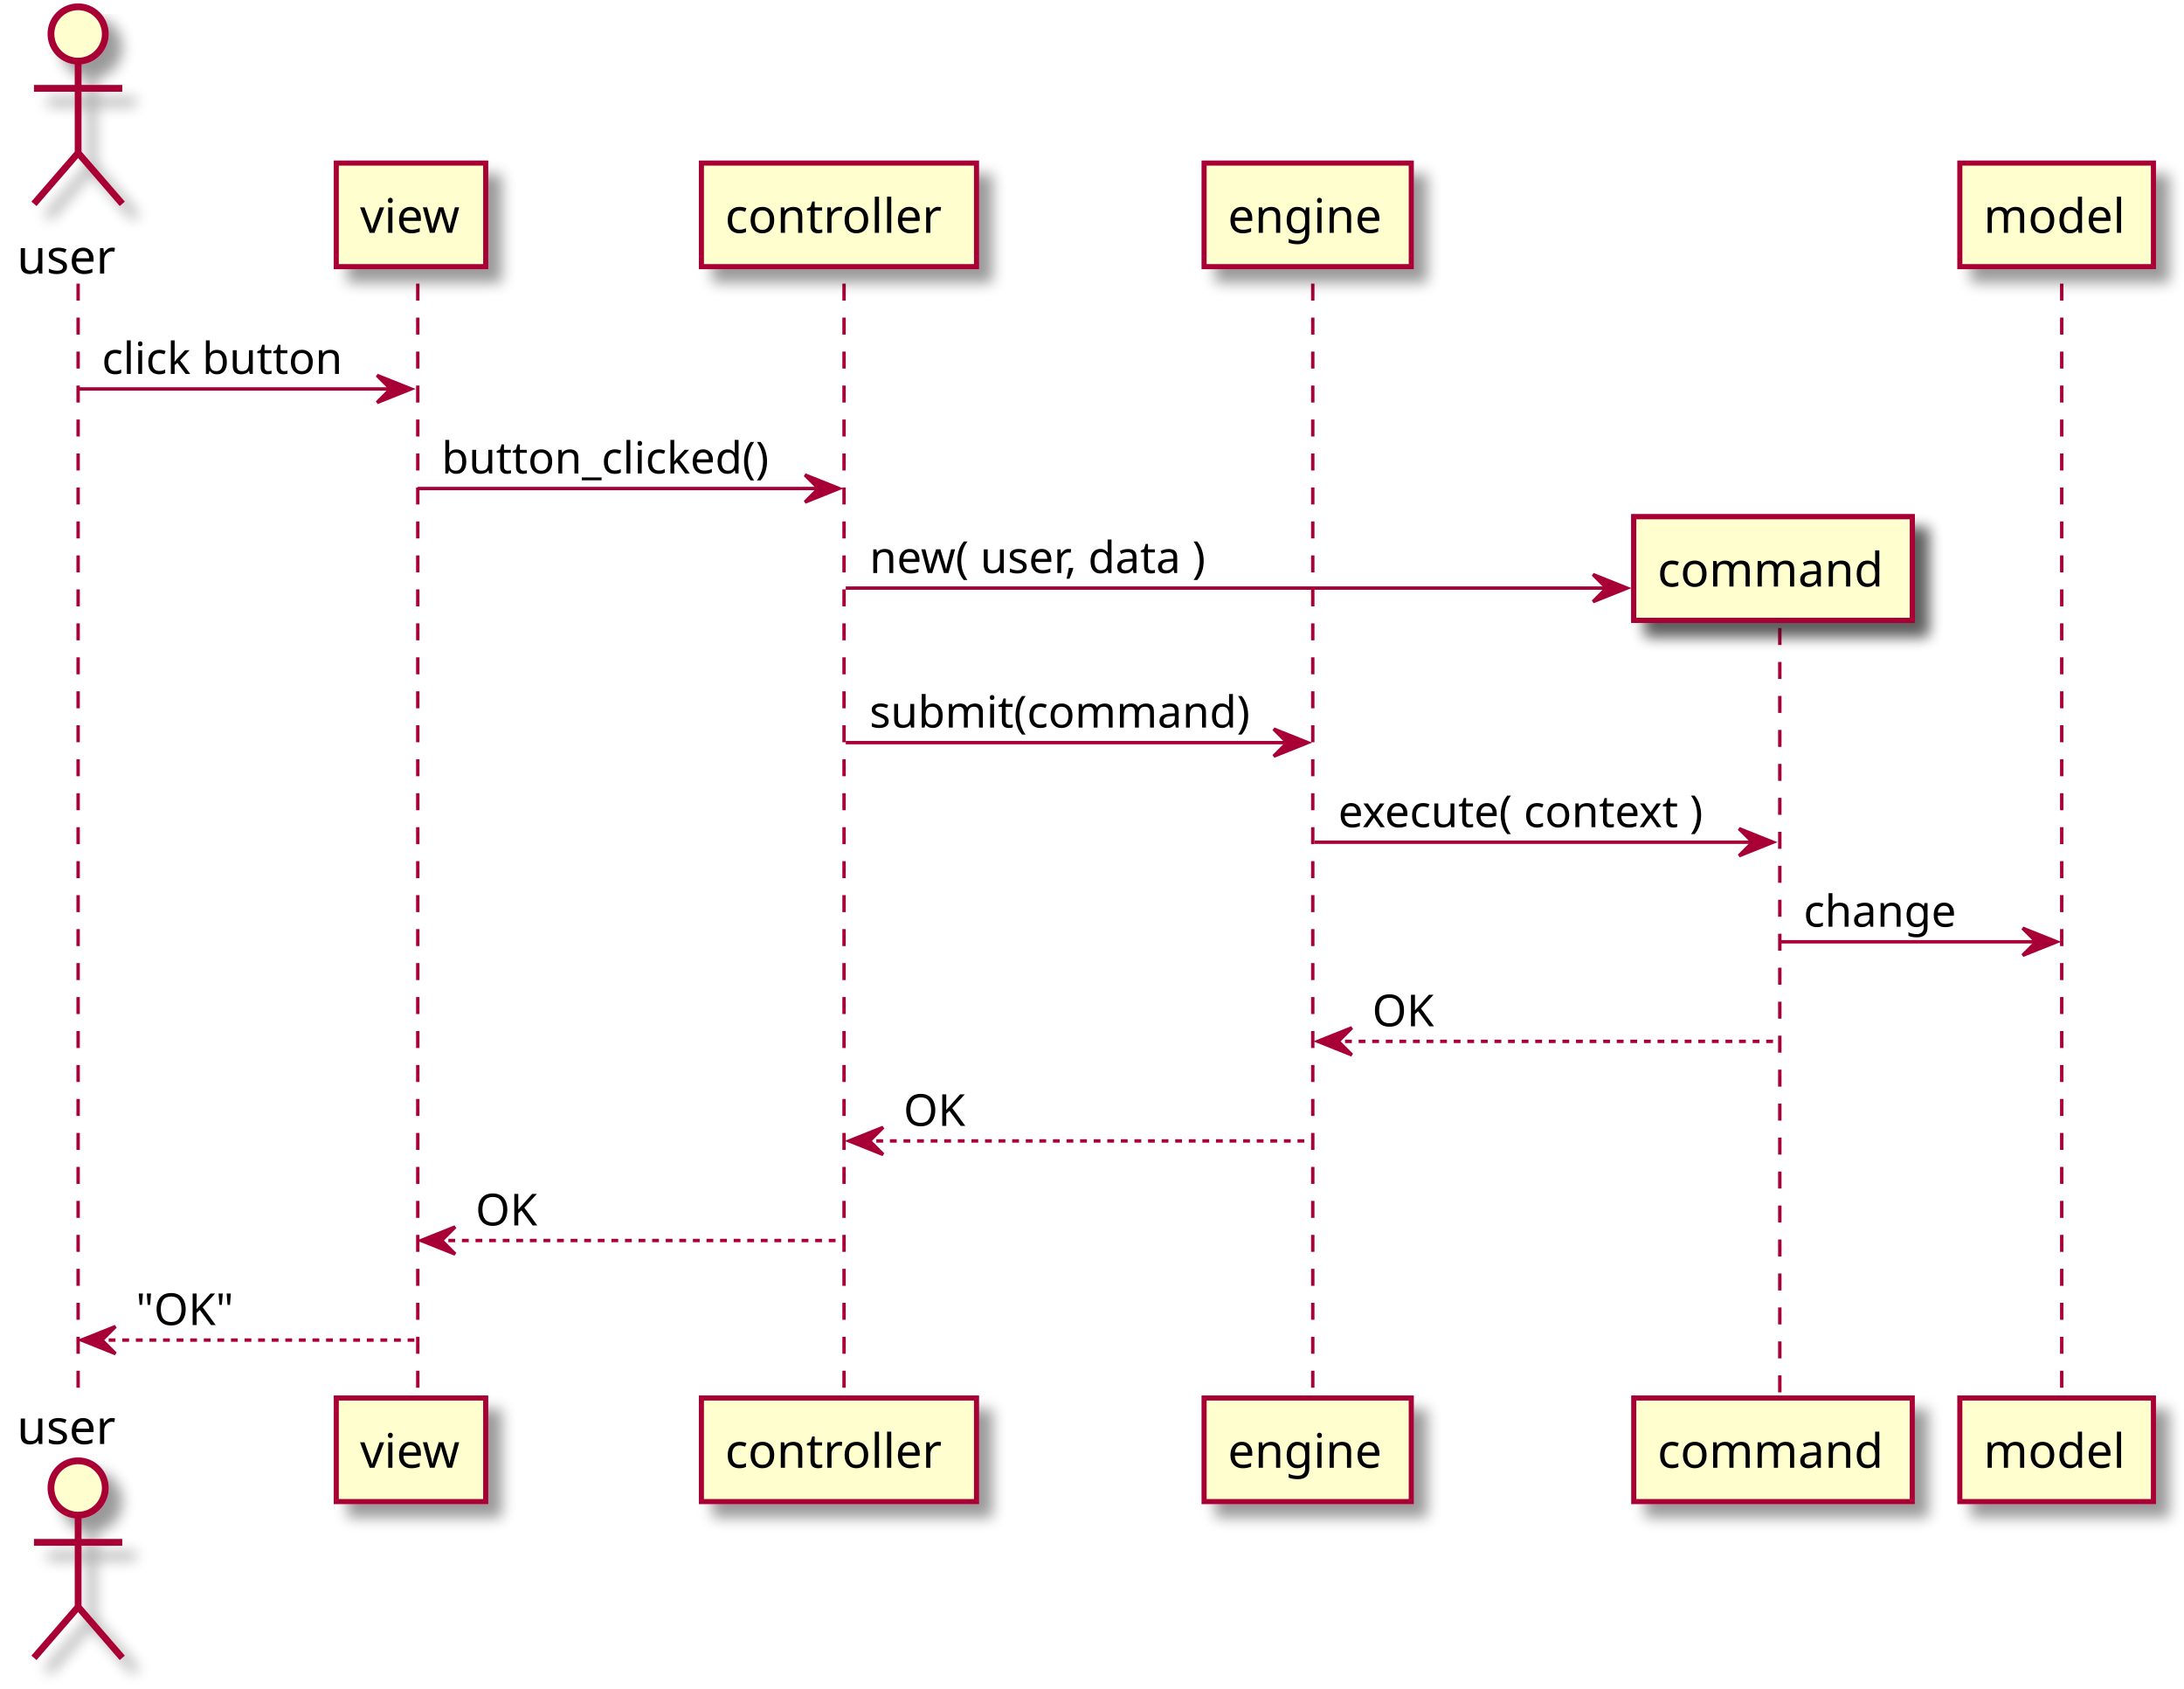
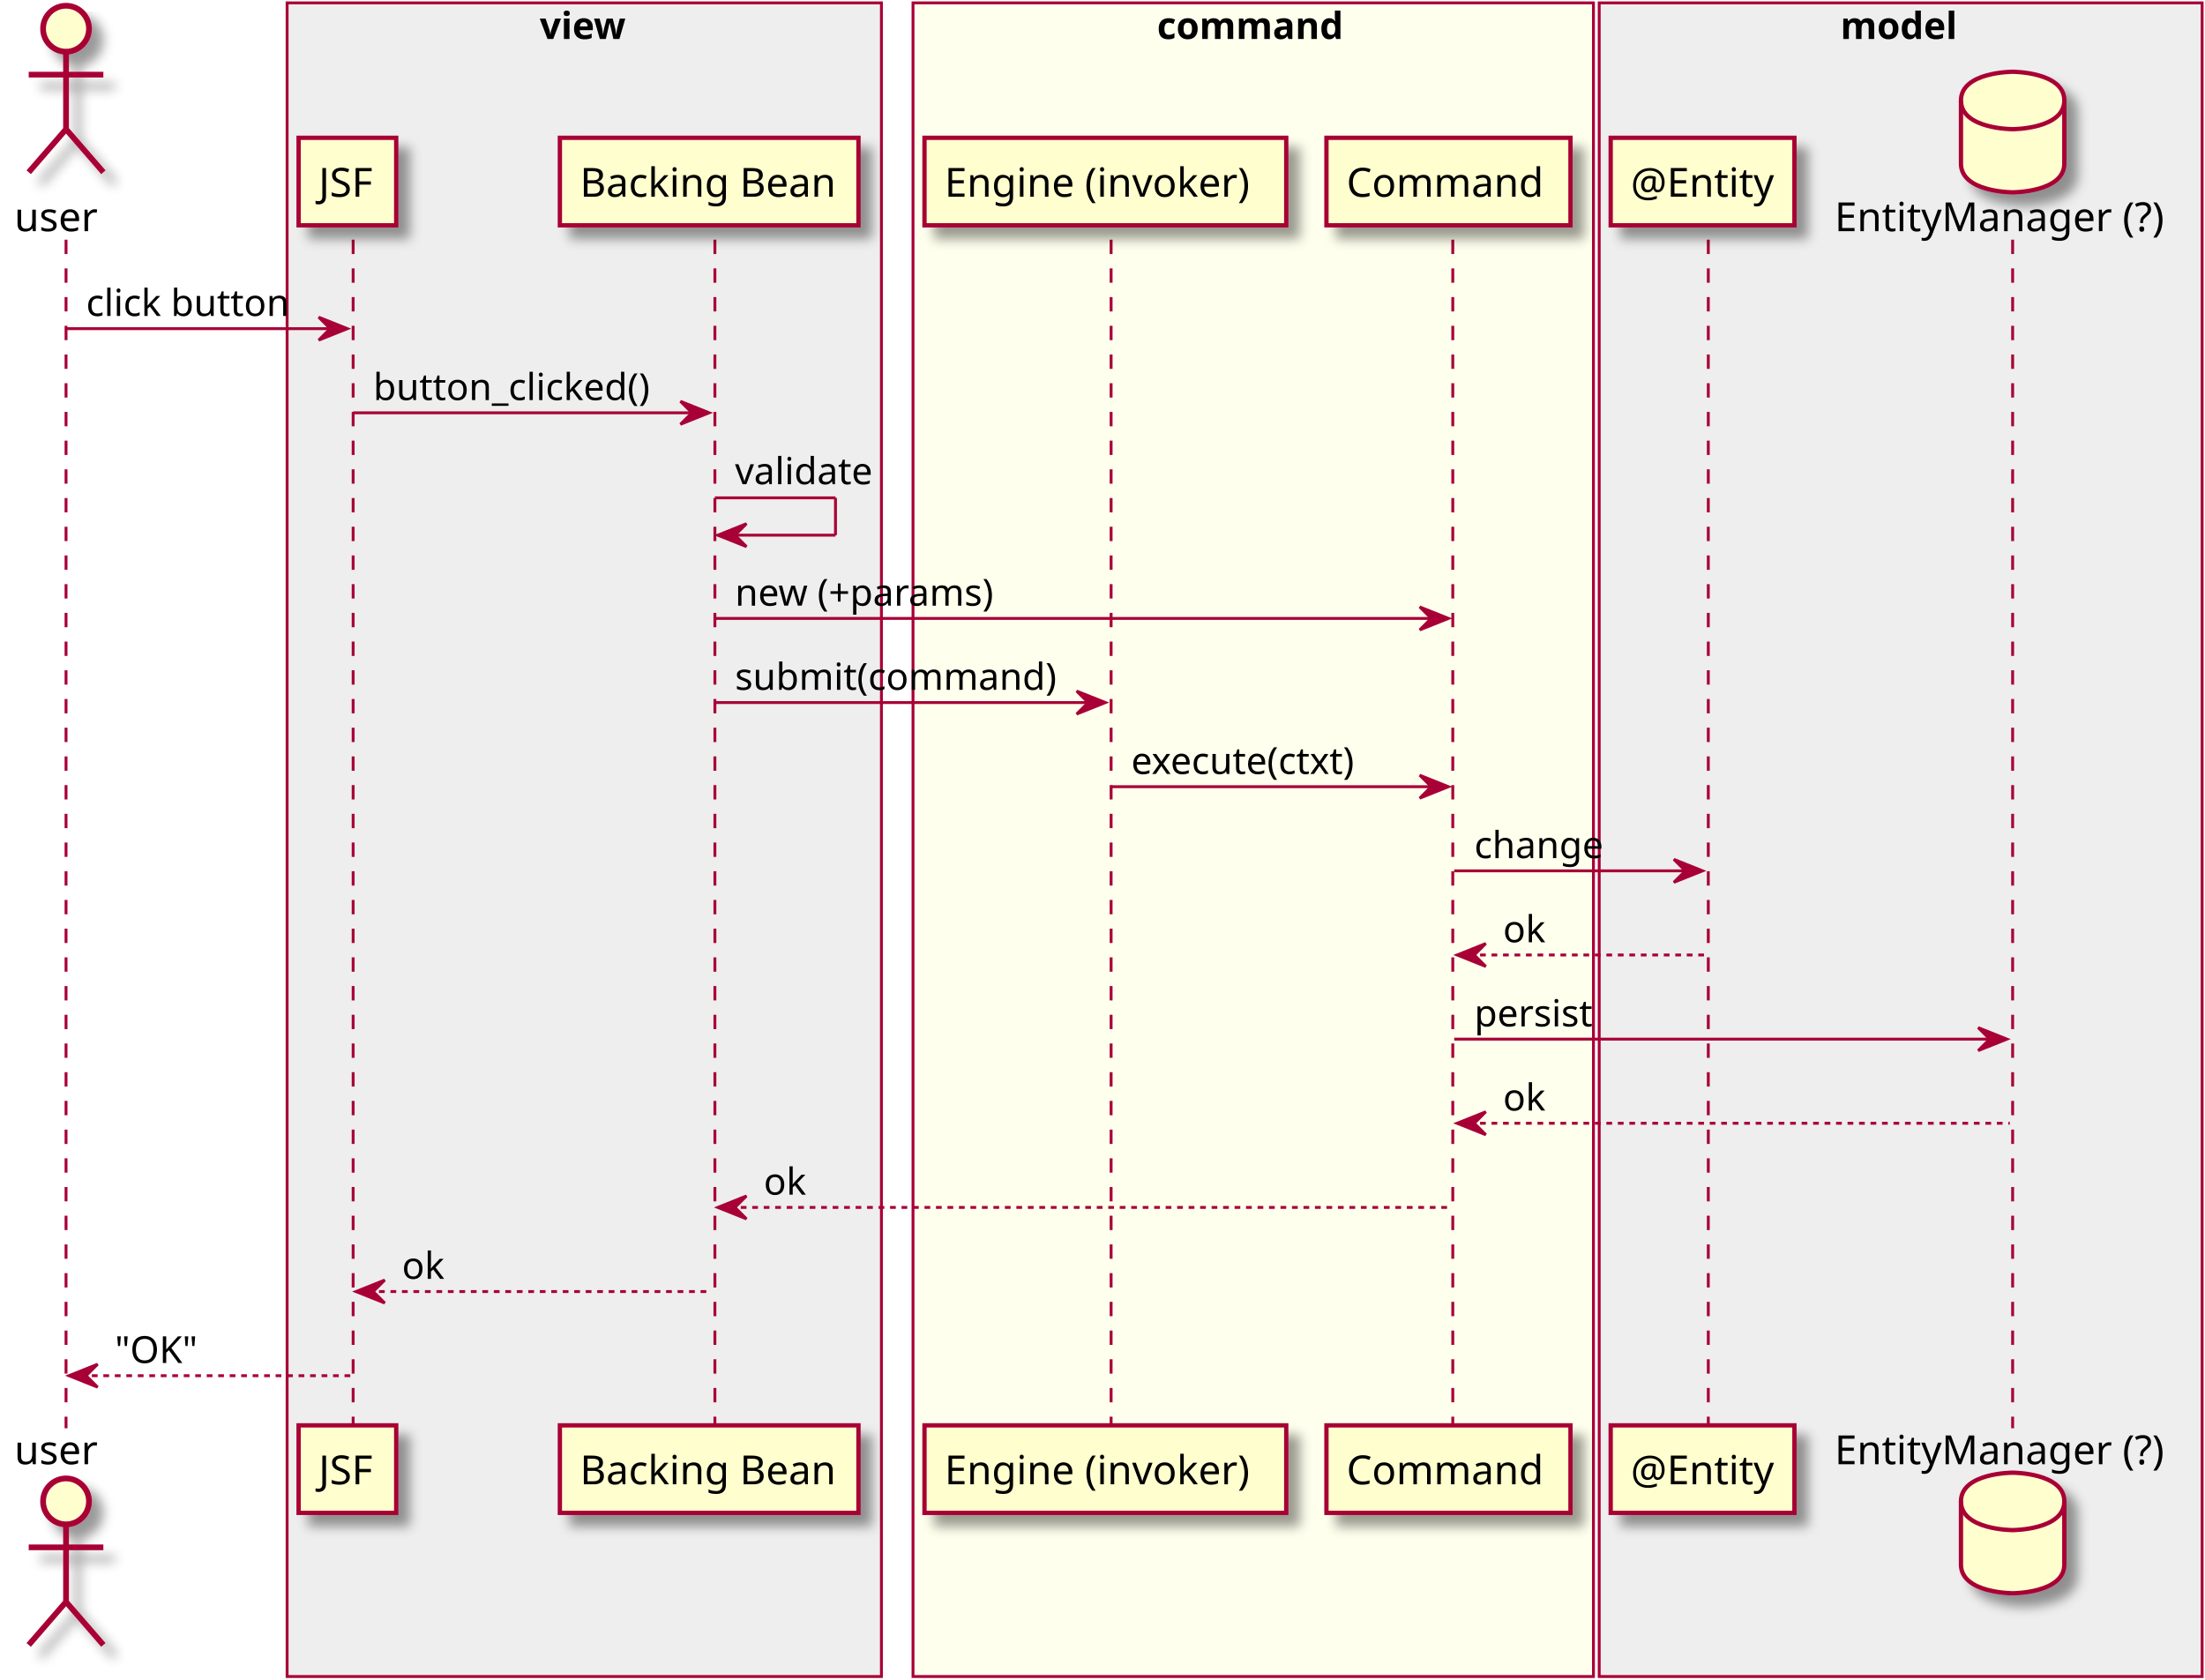
- <svg xmlns="http://www.w3.org/2000/svg" height="497pt" style="width:643px;height:497px;" version="1.1" viewBox="0 0 643 497" width="643pt">
+ <svg xmlns="http://www.w3.org/2000/svg" height="585pt" style="width:768px;height:585px;" version="1.1" viewBox="0 0 768 585" width="768pt">
  <defs>
    <filter height="300%" id="f1" width="300%" x="-1" y="-1">
      <feGaussianBlur result="blurOut" stdDeviation="2.0" />
      <feColorMatrix in="blurOut" result="blurOut2" type="matrix" values="0 0 0 0 0 0 0 0 0 0 0 0 0 0 0 0 0 0 .4 0" />
      <feOffset dx="4.0" dy="4.0" in="blurOut2" result="blurOut3" />
      <feBlend in="SourceGraphic" in2="blurOut3" mode="normal" />
    </filter>
  </defs>
  <g>
-     <rect fill="#FEFECE" filter="url(#f1)" height="30.488" style="stroke: #A80036; stroke-width: 1.5;" width="82" x="481" y="152.109" />
-     <text fill="#000000" font-family="sans-serif" font-size="14" lengthAdjust="spacingAndGlyphs" textLength="68" x="488" y="172.644">command</text>
-     <line style="stroke: #A80036; stroke-width: 1.0; stroke-dasharray: 5.0,5.0;" x1="23" x2="23" y1="83.488" y2="412.772" />
-     <line style="stroke: #A80036; stroke-width: 1.0; stroke-dasharray: 5.0,5.0;" x1="123" x2="123" y1="83.488" y2="412.772" />
-     <line style="stroke: #A80036; stroke-width: 1.0; stroke-dasharray: 5.0,5.0;" x1="248.5" x2="248.5" y1="83.488" y2="412.772" />
-     <line style="stroke: #A80036; stroke-width: 1.0; stroke-dasharray: 5.0,5.0;" x1="386.5" x2="386.5" y1="83.488" y2="412.772" />
-     <line style="stroke: #A80036; stroke-width: 1.0; stroke-dasharray: 5.0,5.0;" x1="524" x2="524" y1="184.853" y2="412.772" />
-     <line style="stroke: #A80036; stroke-width: 1.0; stroke-dasharray: 5.0,5.0;" x1="607" x2="607" y1="83.488" y2="412.772" />
+     <rect fill="#EEEEEE" height="583" style="stroke: #A80036; stroke-width: 1.0;" width="207" x="100" y="1" />
+     <text fill="#000000" font-family="sans-serif" font-size="13" font-weight="bold" lengthAdjust="spacingAndGlyphs" textLength="31" x="188" y="13.568">view</text>
+     <rect fill="#FFFFEE" height="583" style="stroke: #A80036; stroke-width: 1.0;" width="237" x="318" y="1" />
+     <text fill="#000000" font-family="sans-serif" font-size="13" font-weight="bold" lengthAdjust="spacingAndGlyphs" textLength="67" x="403" y="13.568">command</text>
+     <rect fill="#EEEEEE" height="583" style="stroke: #A80036; stroke-width: 1.0;" width="210" x="557" y="1" />
+     <text fill="#000000" font-family="sans-serif" font-size="13" font-weight="bold" lengthAdjust="spacingAndGlyphs" textLength="42" x="641" y="13.568">model</text>
+     <line style="stroke: #A80036; stroke-width: 1.0; stroke-dasharray: 5.0,5.0;" x1="23" x2="23" y1="83.488" y2="497.525" />
+     <line style="stroke: #A80036; stroke-width: 1.0; stroke-dasharray: 5.0,5.0;" x1="123" x2="123" y1="83.488" y2="497.525" />
+     <line style="stroke: #A80036; stroke-width: 1.0; stroke-dasharray: 5.0,5.0;" x1="249" x2="249" y1="83.488" y2="497.525" />
+     <line style="stroke: #A80036; stroke-width: 1.0; stroke-dasharray: 5.0,5.0;" x1="387" x2="387" y1="83.488" y2="497.525" />
+     <line style="stroke: #A80036; stroke-width: 1.0; stroke-dasharray: 5.0,5.0;" x1="506" x2="506" y1="83.488" y2="497.525" />
+     <line style="stroke: #A80036; stroke-width: 1.0; stroke-dasharray: 5.0,5.0;" x1="595" x2="595" y1="83.488" y2="497.525" />
+     <line style="stroke: #A80036; stroke-width: 1.0; stroke-dasharray: 5.0,5.0;" x1="701" x2="701" y1="83.488" y2="497.525" />
    <text fill="#000000" font-family="sans-serif" font-size="14" lengthAdjust="spacingAndGlyphs" textLength="30" x="5" y="80.535">user</text>
    <ellipse cx="23" cy="10" fill="#FEFECE" filter="url(#f1)" rx="8" ry="8" style="stroke: #A80036; stroke-width: 2.0;" />
    <path d="M23,18 L23,45 M10,26 L36,26 M23,45 L10,60 M23,45 L36,60 " fill="#FEFECE" filter="url(#f1)" style="stroke: #A80036; stroke-width: 2.0;" />
-     <text fill="#000000" font-family="sans-serif" font-size="14" lengthAdjust="spacingAndGlyphs" textLength="30" x="5" y="425.047">user</text>
-     <ellipse cx="23" cy="438" fill="#FEFECE" filter="url(#f1)" rx="8" ry="8" style="stroke: #A80036; stroke-width: 2.0;" />
-     <path d="M23,446 L23,473 M10,454 L36,454 M23,473 L10,488 M23,473 L36,488 " fill="#FEFECE" filter="url(#f1)" style="stroke: #A80036; stroke-width: 2.0;" />
-     <rect fill="#FEFECE" filter="url(#f1)" height="30.488" style="stroke: #A80036; stroke-width: 1.5;" width="44" x="99" y="48" />
-     <text fill="#000000" font-family="sans-serif" font-size="14" lengthAdjust="spacingAndGlyphs" textLength="30" x="106" y="68.535">view</text>
-     <rect fill="#FEFECE" filter="url(#f1)" height="30.488" style="stroke: #A80036; stroke-width: 1.5;" width="44" x="99" y="411.512" />
-     <text fill="#000000" font-family="sans-serif" font-size="14" lengthAdjust="spacingAndGlyphs" textLength="30" x="106" y="432.047">view</text>
-     <rect fill="#FEFECE" filter="url(#f1)" height="30.488" style="stroke: #A80036; stroke-width: 1.5;" width="81" x="206.5" y="48" />
-     <text fill="#000000" font-family="sans-serif" font-size="14" lengthAdjust="spacingAndGlyphs" textLength="67" x="213.5" y="68.535">controller</text>
-     <rect fill="#FEFECE" filter="url(#f1)" height="30.488" style="stroke: #A80036; stroke-width: 1.5;" width="81" x="206.5" y="411.512" />
-     <text fill="#000000" font-family="sans-serif" font-size="14" lengthAdjust="spacingAndGlyphs" textLength="67" x="213.5" y="432.047">controller</text>
-     <rect fill="#FEFECE" filter="url(#f1)" height="30.488" style="stroke: #A80036; stroke-width: 1.5;" width="61" x="354.5" y="48" />
-     <text fill="#000000" font-family="sans-serif" font-size="14" lengthAdjust="spacingAndGlyphs" textLength="47" x="361.5" y="68.535">engine</text>
-     <rect fill="#FEFECE" filter="url(#f1)" height="30.488" style="stroke: #A80036; stroke-width: 1.5;" width="61" x="354.5" y="411.512" />
-     <text fill="#000000" font-family="sans-serif" font-size="14" lengthAdjust="spacingAndGlyphs" textLength="47" x="361.5" y="432.047">engine</text>
-     <rect fill="#FEFECE" filter="url(#f1)" height="30.488" style="stroke: #A80036; stroke-width: 1.5;" width="82" x="481" y="411.512" />
-     <text fill="#000000" font-family="sans-serif" font-size="14" lengthAdjust="spacingAndGlyphs" textLength="68" x="488" y="432.047">command</text>
-     <rect fill="#FEFECE" filter="url(#f1)" height="30.488" style="stroke: #A80036; stroke-width: 1.5;" width="57" x="577" y="48" />
-     <text fill="#000000" font-family="sans-serif" font-size="14" lengthAdjust="spacingAndGlyphs" textLength="43" x="584" y="68.535">model</text>
-     <rect fill="#FEFECE" filter="url(#f1)" height="30.488" style="stroke: #A80036; stroke-width: 1.5;" width="57" x="577" y="411.512" />
-     <text fill="#000000" font-family="sans-serif" font-size="14" lengthAdjust="spacingAndGlyphs" textLength="43" x="584" y="432.047">model</text>
+     <text fill="#000000" font-family="sans-serif" font-size="14" lengthAdjust="spacingAndGlyphs" textLength="30" x="5" y="510.047">user</text>
+     <ellipse cx="23" cy="523" fill="#FEFECE" filter="url(#f1)" rx="8" ry="8" style="stroke: #A80036; stroke-width: 2.0;" />
+     <path d="M23,531 L23,558 M10,539 L36,539 M23,558 L10,573 M23,558 L36,573 " fill="#FEFECE" filter="url(#f1)" style="stroke: #A80036; stroke-width: 2.0;" />
+     <rect fill="#FEFECE" filter="url(#f1)" height="30.488" style="stroke: #A80036; stroke-width: 1.5;" width="34" x="104" y="48" />
+     <text fill="#000000" font-family="sans-serif" font-size="14" lengthAdjust="spacingAndGlyphs" textLength="20" x="111" y="68.535">JSF</text>
+     <rect fill="#FEFECE" filter="url(#f1)" height="30.488" style="stroke: #A80036; stroke-width: 1.5;" width="34" x="104" y="496.512" />
+     <text fill="#000000" font-family="sans-serif" font-size="14" lengthAdjust="spacingAndGlyphs" textLength="20" x="111" y="517.047">JSF</text>
+     <rect fill="#FEFECE" filter="url(#f1)" height="30.488" style="stroke: #A80036; stroke-width: 1.5;" width="104" x="195" y="48" />
+     <text fill="#000000" font-family="sans-serif" font-size="14" lengthAdjust="spacingAndGlyphs" textLength="90" x="202" y="68.535">Backing Bean</text>
+     <rect fill="#FEFECE" filter="url(#f1)" height="30.488" style="stroke: #A80036; stroke-width: 1.5;" width="104" x="195" y="496.512" />
+     <text fill="#000000" font-family="sans-serif" font-size="14" lengthAdjust="spacingAndGlyphs" textLength="90" x="202" y="517.047">Backing Bean</text>
+     <rect fill="#FEFECE" filter="url(#f1)" height="30.488" style="stroke: #A80036; stroke-width: 1.5;" width="126" x="322" y="48" />
+     <text fill="#000000" font-family="sans-serif" font-size="14" lengthAdjust="spacingAndGlyphs" textLength="112" x="329" y="68.535">Engine (invoker)</text>
+     <rect fill="#FEFECE" filter="url(#f1)" height="30.488" style="stroke: #A80036; stroke-width: 1.5;" width="126" x="322" y="496.512" />
+     <text fill="#000000" font-family="sans-serif" font-size="14" lengthAdjust="spacingAndGlyphs" textLength="112" x="329" y="517.047">Engine (invoker)</text>
+     <rect fill="#FEFECE" filter="url(#f1)" height="30.488" style="stroke: #A80036; stroke-width: 1.5;" width="85" x="462" y="48" />
+     <text fill="#000000" font-family="sans-serif" font-size="14" lengthAdjust="spacingAndGlyphs" textLength="71" x="469" y="68.535">Command</text>
+     <rect fill="#FEFECE" filter="url(#f1)" height="30.488" style="stroke: #A80036; stroke-width: 1.5;" width="85" x="462" y="496.512" />
+     <text fill="#000000" font-family="sans-serif" font-size="14" lengthAdjust="spacingAndGlyphs" textLength="71" x="469" y="517.047">Command</text>
+     <rect fill="#FEFECE" filter="url(#f1)" height="30.488" style="stroke: #A80036; stroke-width: 1.5;" width="64" x="561" y="48" />
+     <text fill="#000000" font-family="sans-serif" font-size="14" lengthAdjust="spacingAndGlyphs" textLength="50" x="568" y="68.535">@Entity</text>
+     <rect fill="#FEFECE" filter="url(#f1)" height="30.488" style="stroke: #A80036; stroke-width: 1.5;" width="64" x="561" y="496.512" />
+     <text fill="#000000" font-family="sans-serif" font-size="14" lengthAdjust="spacingAndGlyphs" textLength="50" x="568" y="517.047">@Entity</text>
+     <text fill="#000000" font-family="sans-serif" font-size="14" lengthAdjust="spacingAndGlyphs" textLength="118" x="639" y="80.535">EntityManager (?)</text>
+     <path d="M683,35 C683,25 701,25 701,25 C701,25 719,25 719,35 L719,57 C719,67 701,67 701,67 C701,67 683,67 683,57 L683,35 " fill="#FEFECE" filter="url(#f1)" style="stroke: #A80036; stroke-width: 1.5;" />
+     <path d="M683,35 C683,45 701,45 701,45 C701,45 719,45 719,35 " fill="none" style="stroke: #A80036; stroke-width: 1.5;" />
+     <text fill="#000000" font-family="sans-serif" font-size="14" lengthAdjust="spacingAndGlyphs" textLength="118" x="639" y="510.047">EntityManager (?)</text>
+     <path d="M683,523 C683,513 701,513 701,513 C701,513 719,513 719,523 L719,545 C719,555 701,555 701,555 C701,555 683,555 683,545 L683,523 " fill="#FEFECE" filter="url(#f1)" style="stroke: #A80036; stroke-width: 1.5;" />
+     <path d="M683,523 C683,533 701,533 701,533 C701,533 719,533 719,523 " fill="none" style="stroke: #A80036; stroke-width: 1.5;" />
    <polygon fill="#A80036" points="111,110.488,121,114.488,111,118.488,115,114.488" style="stroke: #A80036; stroke-width: 1.0;" />
    <line style="stroke: #A80036; stroke-width: 1.0;" x1="23" x2="117" y1="114.488" y2="114.488" />
    <text fill="#000000" font-family="sans-serif" font-size="13" lengthAdjust="spacingAndGlyphs" textLength="76" x="30" y="110.057">click button</text>
    <polygon fill="#A80036" points="237,139.799,247,143.799,237,147.799,241,143.799" style="stroke: #A80036; stroke-width: 1.0;" />
    <line style="stroke: #A80036; stroke-width: 1.0;" x1="123" x2="243" y1="143.799" y2="143.799" />
    <text fill="#000000" font-family="sans-serif" font-size="13" lengthAdjust="spacingAndGlyphs" textLength="102" x="130" y="139.367">button_clicked()</text>
-     <polygon fill="#A80036" points="469,169.109,479,173.109,469,177.109,473,173.109" style="stroke: #A80036; stroke-width: 1.0;" />
-     <line style="stroke: #A80036; stroke-width: 1.0;" x1="249" x2="475" y1="173.109" y2="173.109" />
-     <text fill="#000000" font-family="sans-serif" font-size="13" lengthAdjust="spacingAndGlyphs" textLength="103" x="256" y="168.678">new( user, data )</text>
-     <rect fill="#FEFECE" filter="url(#f1)" height="30.488" style="stroke: #A80036; stroke-width: 1.5;" width="82" x="481" y="152.109" />
-     <text fill="#000000" font-family="sans-serif" font-size="14" lengthAdjust="spacingAndGlyphs" textLength="68" x="488" y="172.644">command</text>
-     <polygon fill="#A80036" points="375,214.598,385,218.598,375,222.598,379,218.598" style="stroke: #A80036; stroke-width: 1.0;" />
-     <line style="stroke: #A80036; stroke-width: 1.0;" x1="249" x2="381" y1="218.598" y2="218.598" />
-     <text fill="#000000" font-family="sans-serif" font-size="13" lengthAdjust="spacingAndGlyphs" textLength="114" x="256" y="214.166">submit(command)</text>
-     <polygon fill="#A80036" points="512,243.908,522,247.908,512,251.908,516,247.908" style="stroke: #A80036; stroke-width: 1.0;" />
-     <line style="stroke: #A80036; stroke-width: 1.0;" x1="387" x2="518" y1="247.908" y2="247.908" />
-     <text fill="#000000" font-family="sans-serif" font-size="13" lengthAdjust="spacingAndGlyphs" textLength="113" x="394" y="243.477">execute( context )</text>
-     <polygon fill="#A80036" points="595.5,273.219,605.5,277.219,595.5,281.219,599.5,277.219" style="stroke: #A80036; stroke-width: 1.0;" />
-     <line style="stroke: #A80036; stroke-width: 1.0;" x1="524" x2="601.5" y1="277.219" y2="277.219" />
-     <text fill="#000000" font-family="sans-serif" font-size="13" lengthAdjust="spacingAndGlyphs" textLength="45" x="531" y="272.787">change</text>
-     <polygon fill="#A80036" points="398,302.529,388,306.529,398,310.529,394,306.529" style="stroke: #A80036; stroke-width: 1.0;" />
-     <line style="stroke: #A80036; stroke-width: 1.0; stroke-dasharray: 2.0,2.0;" x1="392" x2="523" y1="306.529" y2="306.529" />
-     <text fill="#000000" font-family="sans-serif" font-size="13" lengthAdjust="spacingAndGlyphs" textLength="18" x="404" y="302.098">OK</text>
-     <polygon fill="#A80036" points="260,331.84,250,335.84,260,339.84,256,335.84" style="stroke: #A80036; stroke-width: 1.0;" />
-     <line style="stroke: #A80036; stroke-width: 1.0; stroke-dasharray: 2.0,2.0;" x1="254" x2="386" y1="335.84" y2="335.84" />
-     <text fill="#000000" font-family="sans-serif" font-size="13" lengthAdjust="spacingAndGlyphs" textLength="18" x="266" y="331.408">OK</text>
-     <polygon fill="#A80036" points="134,361.15,124,365.15,134,369.15,130,365.15" style="stroke: #A80036; stroke-width: 1.0;" />
-     <line style="stroke: #A80036; stroke-width: 1.0; stroke-dasharray: 2.0,2.0;" x1="128" x2="248" y1="365.15" y2="365.15" />
-     <text fill="#000000" font-family="sans-serif" font-size="13" lengthAdjust="spacingAndGlyphs" textLength="18" x="140" y="360.719">OK</text>
-     <polygon fill="#A80036" points="34,390.461,24,394.461,34,398.461,30,394.461" style="stroke: #A80036; stroke-width: 1.0;" />
-     <line style="stroke: #A80036; stroke-width: 1.0; stroke-dasharray: 2.0,2.0;" x1="28" x2="122" y1="394.461" y2="394.461" />
-     <text fill="#000000" font-family="sans-serif" font-size="13" lengthAdjust="spacingAndGlyphs" textLength="28" x="40" y="390.029">"OK"</text>
+     <line style="stroke: #A80036; stroke-width: 1.0;" x1="249" x2="291" y1="173.42" y2="173.42" />
+     <line style="stroke: #A80036; stroke-width: 1.0;" x1="291" x2="291" y1="173.42" y2="186.42" />
+     <line style="stroke: #A80036; stroke-width: 1.0;" x1="250" x2="291" y1="186.42" y2="186.42" />
+     <polygon fill="#A80036" points="260,182.42,250,186.42,260,190.42,256,186.42" style="stroke: #A80036; stroke-width: 1.0;" />
+     <text fill="#000000" font-family="sans-serif" font-size="13" lengthAdjust="spacingAndGlyphs" textLength="49" x="256" y="168.678">validate</text>
+     <polygon fill="#A80036" points="494.5,211.42,504.5,215.42,494.5,219.42,498.5,215.42" style="stroke: #A80036; stroke-width: 1.0;" />
+     <line style="stroke: #A80036; stroke-width: 1.0;" x1="249" x2="500.5" y1="215.42" y2="215.42" />
+     <text fill="#000000" font-family="sans-serif" font-size="13" lengthAdjust="spacingAndGlyphs" textLength="93" x="256" y="210.988">new (+params)</text>
+     <polygon fill="#A80036" points="375,240.731,385,244.731,375,248.731,379,244.731" style="stroke: #A80036; stroke-width: 1.0;" />
+     <line style="stroke: #A80036; stroke-width: 1.0;" x1="249" x2="381" y1="244.731" y2="244.731" />
+     <text fill="#000000" font-family="sans-serif" font-size="13" lengthAdjust="spacingAndGlyphs" textLength="114" x="256" y="240.299">submit(command)</text>
+     <polygon fill="#A80036" points="494.5,270.041,504.5,274.041,494.5,278.041,498.5,274.041" style="stroke: #A80036; stroke-width: 1.0;" />
+     <line style="stroke: #A80036; stroke-width: 1.0;" x1="387" x2="500.5" y1="274.041" y2="274.041" />
+     <text fill="#000000" font-family="sans-serif" font-size="13" lengthAdjust="spacingAndGlyphs" textLength="82" x="394" y="269.609">execute(ctxt)</text>
+     <polygon fill="#A80036" points="583,299.352,593,303.352,583,307.352,587,303.352" style="stroke: #A80036; stroke-width: 1.0;" />
+     <line style="stroke: #A80036; stroke-width: 1.0;" x1="506.5" x2="589" y1="303.352" y2="303.352" />
+     <text fill="#000000" font-family="sans-serif" font-size="13" lengthAdjust="spacingAndGlyphs" textLength="45" x="513.5" y="298.92">change</text>
+     <polygon fill="#A80036" points="517.5,328.662,507.5,332.662,517.5,336.662,513.5,332.662" style="stroke: #A80036; stroke-width: 1.0;" />
+     <line style="stroke: #A80036; stroke-width: 1.0; stroke-dasharray: 2.0,2.0;" x1="511.5" x2="594" y1="332.662" y2="332.662" />
+     <text fill="#000000" font-family="sans-serif" font-size="13" lengthAdjust="spacingAndGlyphs" textLength="16" x="523.5" y="328.231">ok</text>
+     <polygon fill="#A80036" points="689,357.973,699,361.973,689,365.973,693,361.973" style="stroke: #A80036; stroke-width: 1.0;" />
+     <line style="stroke: #A80036; stroke-width: 1.0;" x1="506.5" x2="695" y1="361.973" y2="361.973" />
+     <text fill="#000000" font-family="sans-serif" font-size="13" lengthAdjust="spacingAndGlyphs" textLength="43" x="513.5" y="357.541">persist</text>
+     <polygon fill="#A80036" points="517.5,387.283,507.5,391.283,517.5,395.283,513.5,391.283" style="stroke: #A80036; stroke-width: 1.0;" />
+     <line style="stroke: #A80036; stroke-width: 1.0; stroke-dasharray: 2.0,2.0;" x1="511.5" x2="700" y1="391.283" y2="391.283" />
+     <text fill="#000000" font-family="sans-serif" font-size="13" lengthAdjust="spacingAndGlyphs" textLength="16" x="523.5" y="386.852">ok</text>
+     <polygon fill="#A80036" points="260,416.594,250,420.594,260,424.594,256,420.594" style="stroke: #A80036; stroke-width: 1.0;" />
+     <line style="stroke: #A80036; stroke-width: 1.0; stroke-dasharray: 2.0,2.0;" x1="254" x2="505.5" y1="420.594" y2="420.594" />
+     <text fill="#000000" font-family="sans-serif" font-size="13" lengthAdjust="spacingAndGlyphs" textLength="16" x="266" y="416.162">ok</text>
+     <polygon fill="#A80036" points="134,445.904,124,449.904,134,453.904,130,449.904" style="stroke: #A80036; stroke-width: 1.0;" />
+     <line style="stroke: #A80036; stroke-width: 1.0; stroke-dasharray: 2.0,2.0;" x1="128" x2="248" y1="449.904" y2="449.904" />
+     <text fill="#000000" font-family="sans-serif" font-size="13" lengthAdjust="spacingAndGlyphs" textLength="16" x="140" y="445.473">ok</text>
+     <polygon fill="#A80036" points="34,475.215,24,479.215,34,483.215,30,479.215" style="stroke: #A80036; stroke-width: 1.0;" />
+     <line style="stroke: #A80036; stroke-width: 1.0; stroke-dasharray: 2.0,2.0;" x1="28" x2="122" y1="479.215" y2="479.215" />
+     <text fill="#000000" font-family="sans-serif" font-size="13" lengthAdjust="spacingAndGlyphs" textLength="28" x="40" y="474.783">"OK"</text>
  </g>
</svg>
